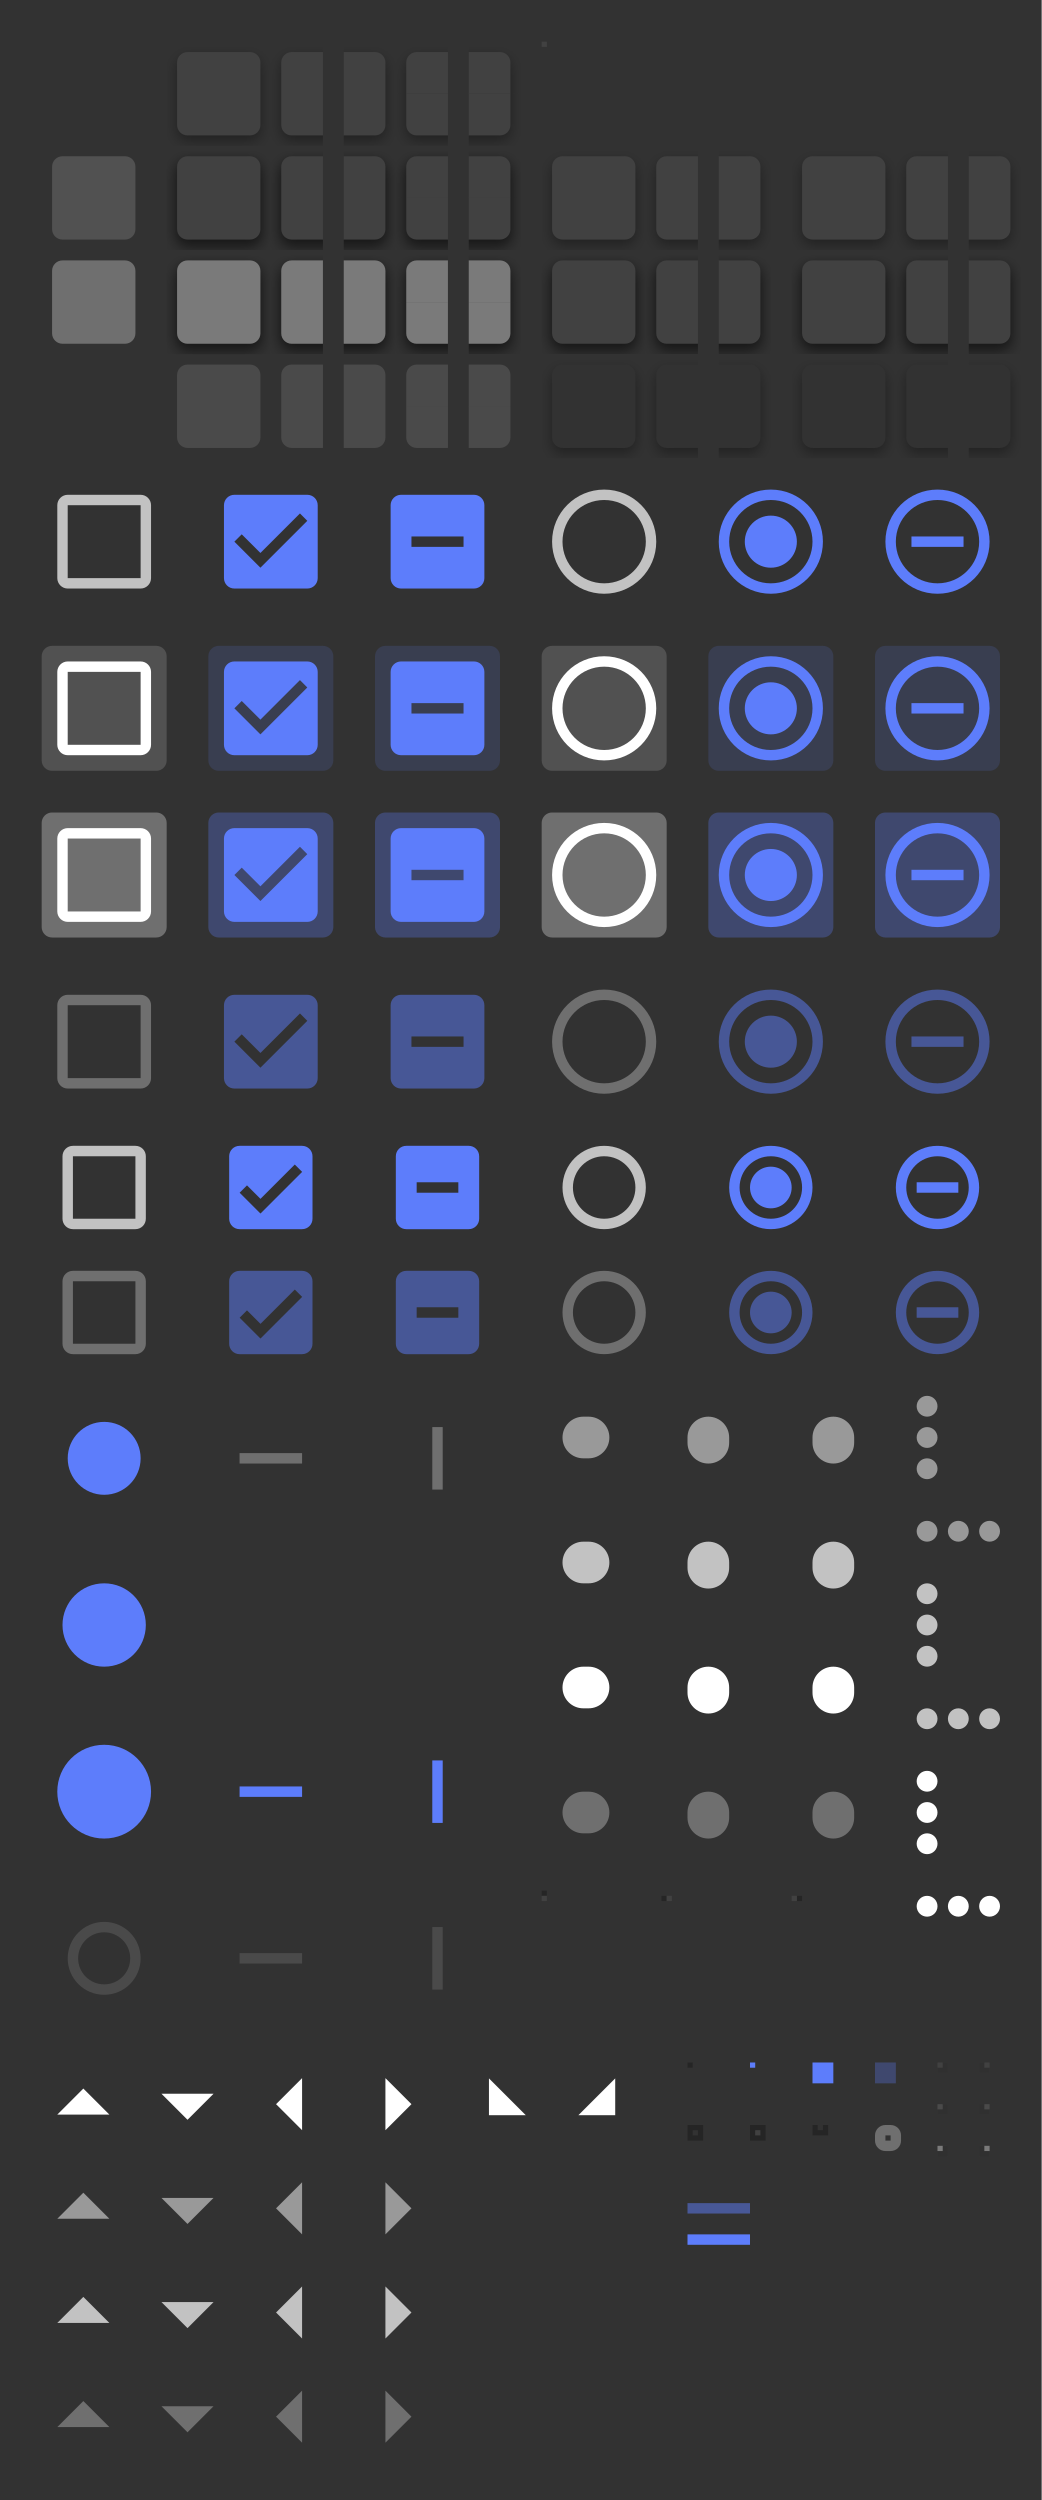
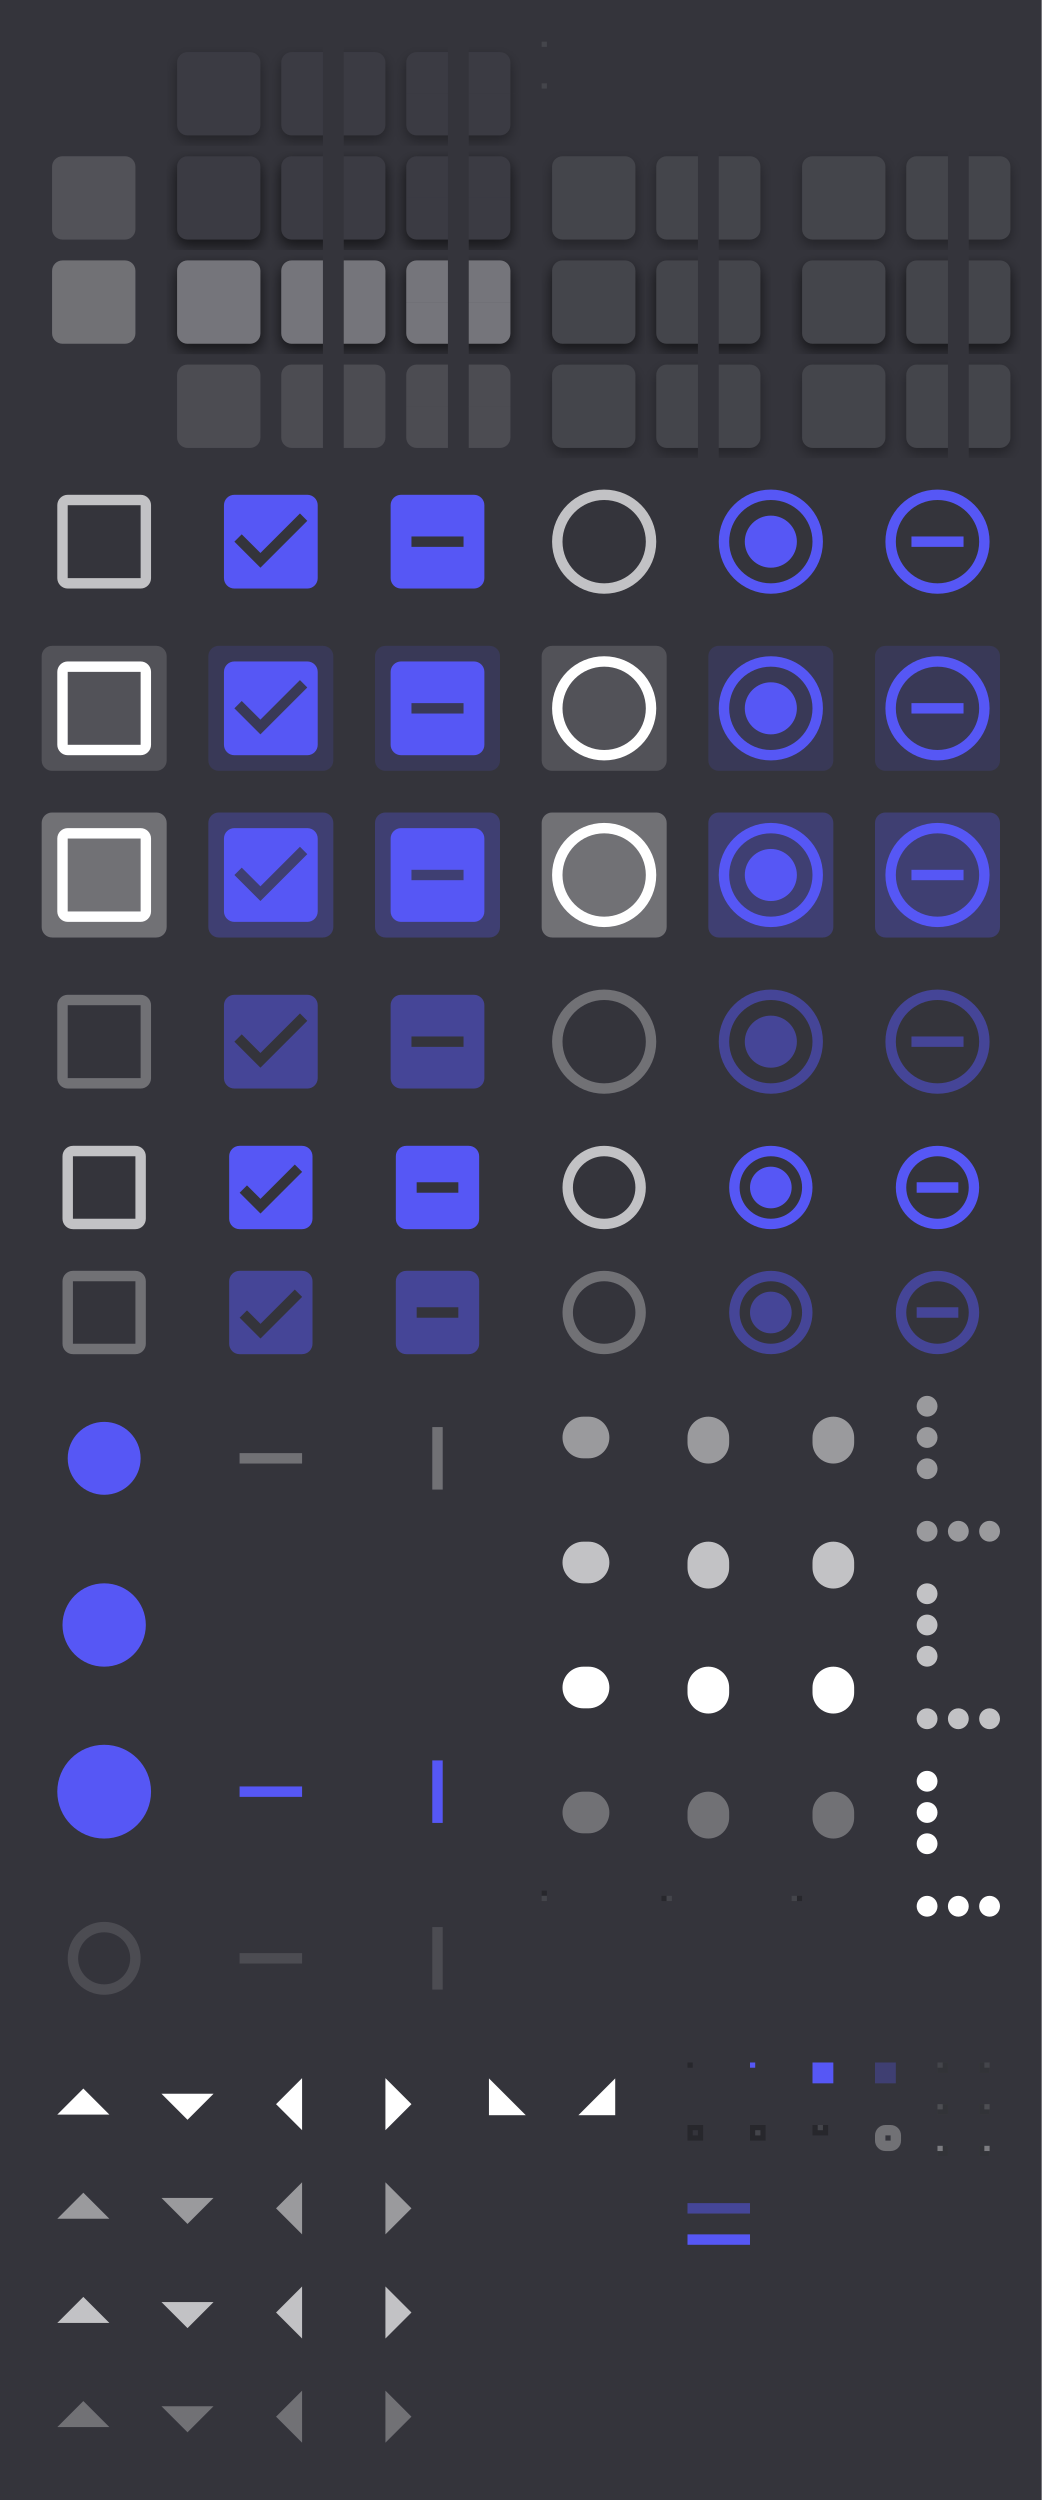
<svg xmlns="http://www.w3.org/2000/svg" xmlns:xlink="http://www.w3.org/1999/xlink" width="200" height="480" viewBox="0 0 200 480" version="1.1" id="svg571">
  <rect width="200" height="480" fill="url(#color-bg)" id="rect6" />
  <defs id="defs418">
    <linearGradient id="color-fg">
      <stop stop-color="#FFFFFF" id="stop8" />
    </linearGradient>
    <linearGradient id="color-fg-disabled">
      <stop stop-color="#FFFFFF" stop-opacity="0.5" id="stop11" />
    </linearGradient>
    <linearGradient id="color-fg-secondary">
      <stop stop-color="#FFFFFF" stop-opacity="0.7" id="stop14" />
    </linearGradient>
    <linearGradient id="color-fg-secondary-disabled">
      <stop stop-color="#FFFFFF" stop-opacity="0.3" id="stop17" />
    </linearGradient>
    <linearGradient id="color-divider">
      <stop stop-color="#FFFFFF" stop-opacity="0.12" id="stop20" />
    </linearGradient>
    <linearGradient id="color-primary">
-       <stop stop-color="#5D7DFB" id="stop23" />
+       <stop stop-color="#5657f5" id="stop23" />
    </linearGradient>
    <linearGradient id="color-accent">
-       <stop stop-color="#5D7DFB" id="stop26" />
+       <stop stop-color="#5657f5" id="stop26" />
    </linearGradient>
    <linearGradient id="color-accent-insensitive">
-       <stop stop-color="#5D7DFB" stop-opacity="0.5" id="stop29" />
+       <stop stop-color="#5657f5" stop-opacity="0.5" id="stop29" />
    </linearGradient>
    <linearGradient id="color-bg">
-       <stop stop-color="#323232" id="stop32" />
+       <stop stop-color="#34343B" id="stop32" />
    </linearGradient>
    <linearGradient id="color-bg-lighter">
-       <stop stop-color="#414141" id="stop35" />
+       <stop stop-color="#3B3B43" id="stop35" />
    </linearGradient>
    <linearGradient id="color-base">
-       <stop stop-color="#414141" id="stop38" />
+       <stop stop-color="#44454B" id="stop38" />
    </linearGradient>
    <linearGradient id="color-base-alt">
-       <stop stop-color="#323232" id="stop41" />
+       <stop stop-color="#44454B" id="stop41" />
    </linearGradient>
    <linearGradient id="color-border">
      <stop stop-color="#000000" stop-opacity="0.26" id="stop44" />
    </linearGradient>
    <filter id="1" color-interpolation-filters="sRGB" x="0" y="0" width="1" height="1">
      <feFlood flood-color="#000000" flood-opacity="0.12" result="flood" id="feFlood47" />
      <feComposite operator="in" in="flood" in2="SourceGraphic" result="composite1" id="feComposite49" />
      <feGaussianBlur stdDeviation="1.5" in="composite1" result="blur" id="feGaussianBlur51" />
      <feOffset dx="0" dy="1" result="offset" id="feOffset53" />
      <feComposite in="SourceGraphic" in2="offset" result="fbSourceGraphic" id="feComposite55" />
      <feFlood flood-color="#000000" flood-opacity="0.24" result="flood" id="feFlood57" />
      <feComposite operator="in" in="flood" in2="fbSourceGraphic" result="composite1" id="feComposite59" />
      <feGaussianBlur stdDeviation="1" in="composite1" result="blur" id="feGaussianBlur61" />
      <feOffset dx="0" dy="1" result="offset" id="feOffset63" />
      <feComposite in="fbSourceGraphic" in2="offset" result="composite2" id="feComposite65" />
    </filter>
    <rect id="1x1" width="1" height="1" />
    <rect id="2x2" width="2" height="2" />
    <rect id="4x4" width="4" height="4" />
    <rect id="16x16" width="16" height="16" opacity="0" />
    <rect id="17x17" width="17" height="17" opacity="0" />
    <rect id="24x24" width="24" height="24" opacity="0" />
    <clipPath id="left">
      <rect width="10" height="20" id="rect74" />
    </clipPath>
    <clipPath id="right">
      <rect width="10" height="20" x="10" id="rect77" />
    </clipPath>
    <clipPath id="left-top">
      <rect width="10" height="10" id="rect80" />
    </clipPath>
    <clipPath id="left-bottom">
      <rect width="10" height="10" y="10" id="rect83" />
    </clipPath>
    <clipPath id="right-top">
      <rect width="10" height="10" x="10" id="rect86" />
    </clipPath>
    <clipPath id="right-bottom">
      <rect width="10" height="10" x="10" y="10" id="rect89" />
    </clipPath>
    <g id="base-box">
      <rect width="20" height="20" opacity="0" id="rect92" />
      <rect x="2" y="2" width="16" height="16" rx="2" ry="2" id="rect94" />
    </g>
    <use xlink:href="#base-box" id="base-flat-button" fill="url(#color-fg)" opacity="0" />
    <use xlink:href="#base-box" id="base-flat-button-hover" fill="url(#color-fg)" opacity="0.15" />
    <use xlink:href="#base-box" id="base-flat-button-active" fill="url(#color-fg)" opacity="0.3" />
    <use xlink:href="#base-box" id="base-flat-button-insensitive" fill="url(#color-fg)" opacity="0" />
    <use xlink:href="#base-box" id="base-button" fill="url(#color-bg-lighter)" filter="url(#1)" />
    <use xlink:href="#base-button" id="base-button-hover" filter="url(#1)" />
    <g id="base-button-active">
      <use xlink:href="#base-button-hover" id="use103" />
      <use xlink:href="#base-flat-button-active" id="use105" />
    </g>
    <use xlink:href="#base-box" id="base-button-insensitive" fill="url(#color-divider)" />
    <use xlink:href="#1x1" id="base-entry-background" fill="url(#color-base)" />
    <use xlink:href="#1x1" id="base-entry-background-insensitive" fill="url(#color-base-alt)" />
    <use xlink:href="#base-box" id="base-entry-box" fill="url(#color-base)" filter="url(#1)" />
    <use xlink:href="#base-entry-box" id="base-entry-box-active" filter="url(#1)" />
    <use xlink:href="#base-box" id="base-entry-box-insensitive" fill="url(#color-base-alt)" filter="url(#1)" />
    <rect id="background-fill" width="20" height="20" />
    <g id="base-entry">
      <use xlink:href="#background-fill" id="use115" />
      <use xlink:href="#base-entry-box" id="use117" />
    </g>
    <g id="base-entry-active">
      <use xlink:href="#background-fill" id="use120" />
      <use xlink:href="#base-entry-box-active" id="use122" />
    </g>
    <g id="base-entry-insensitive">
      <use xlink:href="#background-fill" id="use125" />
      <use xlink:href="#base-entry-box-insensitive" id="use127" />
    </g>
    <use clip-path="url(#left)" xlink:href="#base-button" id="base-combo-rtl-button" />
    <use clip-path="url(#left)" xlink:href="#base-button-hover" id="base-combo-rtl-button-hover" />
    <use clip-path="url(#left)" xlink:href="#base-button-active" id="base-combo-rtl-button-active" />
    <use clip-path="url(#left)" xlink:href="#base-button-insensitive" id="base-combo-rtl-button-insensitive" />
    <use clip-path="url(#right)" xlink:href="#base-button" id="base-combo-ltr-button" />
    <use clip-path="url(#right)" xlink:href="#base-button-hover" id="base-combo-ltr-button-hover" />
    <use clip-path="url(#right)" xlink:href="#base-button-active" id="base-combo-ltr-button-active" />
    <use clip-path="url(#right)" xlink:href="#base-button-insensitive" id="base-combo-ltr-button-insensitive" />
    <use clip-path="url(#left-top)" xlink:href="#base-button" id="base-spin-rtl-up" />
    <use clip-path="url(#left-top)" xlink:href="#base-button-hover" id="base-spin-rtl-up-hover" />
    <use clip-path="url(#left-top)" xlink:href="#base-button-active" id="base-spin-rtl-up-active" />
    <use clip-path="url(#left-top)" xlink:href="#base-button-insensitive" id="base-spin-rtl-up-insensitive" />
    <use clip-path="url(#left-bottom)" xlink:href="#base-button" id="base-spin-rtl-down" />
    <use clip-path="url(#left-bottom)" xlink:href="#base-button-hover" id="base-spin-rtl-down-hover" />
    <use clip-path="url(#left-bottom)" xlink:href="#base-button-active" id="base-spin-rtl-down-active" />
    <use clip-path="url(#left-bottom)" xlink:href="#base-button-insensitive" id="base-spin-rtl-down-insensitive" />
    <use clip-path="url(#right-top)" xlink:href="#base-button" id="base-spin-ltr-up" />
    <use clip-path="url(#right-top)" xlink:href="#base-button-hover" id="base-spin-ltr-up-hover" />
    <use clip-path="url(#right-top)" xlink:href="#base-button-active" id="base-spin-ltr-up-active" />
    <use clip-path="url(#right-top)" xlink:href="#base-button-insensitive" id="base-spin-ltr-up-insensitive" />
    <use clip-path="url(#right-bottom)" xlink:href="#base-button" id="base-spin-ltr-down" />
    <use clip-path="url(#right-bottom)" xlink:href="#base-button-hover" id="base-spin-ltr-down-hover" />
    <use clip-path="url(#right-bottom)" xlink:href="#base-button-active" id="base-spin-ltr-down-active" />
    <use clip-path="url(#right-bottom)" xlink:href="#base-button-insensitive" id="base-spin-ltr-down-insensitive" />
    <use clip-path="url(#left)" xlink:href="#base-entry" id="base-combo-ltr-entry" />
    <use clip-path="url(#left)" xlink:href="#base-entry-active" id="base-combo-ltr-entry-active" />
    <use clip-path="url(#left)" xlink:href="#base-entry-insensitive" id="base-combo-ltr-entry-insensitive" />
    <use clip-path="url(#right)" xlink:href="#base-entry" id="base-combo-rtl-entry" />
    <use clip-path="url(#right)" xlink:href="#base-entry-active" id="base-combo-rtl-entry-active" />
    <use clip-path="url(#right)" xlink:href="#base-entry-insensitive" id="base-combo-rtl-entry-insensitive" />
    <path id="checkbox-unchecked-path" d="M19 5v14H5V5h14m0-2H5c-1.1 0-2 .9-2 2v14c0 1.1.9 2 2 2h14c1.1 0 2-.9 2-2V5c0-1.1-.9-2-2-2z" />
    <path id="checkbox-checked-path" d="M19 3H5c-1.11 0-2 .9-2 2v14c0 1.1.89 2 2 2h14c1.11 0 2-.9 2-2V5c0-1.1-.89-2-2-2zm-9 14l-5-5 1.41-1.41L10 14.17l7.59-7.59L19 8l-9 9z" />
    <path id="checkbox-mixed-path" d="M19 3H5c-1.1 0-2 .9-2 2v14c0 1.1.9 2 2 2h14c1.1 0 2-.9 2-2V5c0-1.1-.9-2-2-2zm-2 10H7v-2h10v2z" />
    <path id="radio-unchecked-path" d="M12 2C6.48 2 2 6.48 2 12s4.48 10 10 10 10-4.48 10-10S17.52 2 12 2zm0 18c-4.42 0-8-3.58-8-8s3.58-8 8-8 8 3.58 8 8-3.58 8-8 8z" />
    <path id="radio-checked-path" d="M12 7c-2.76 0-5 2.24-5 5s2.24 5 5 5 5-2.24 5-5-2.24-5-5-5zm0-5C6.48 2 2 6.48 2 12s4.48 10 10 10 10-4.48 10-10S17.52 2 12 2zm0 18c-4.42 0-8-3.58-8-8s3.58-8 8-8 8 3.58 8 8-3.58 8-8 8z" />
    <path id="radio-mixed-path" d="m12 2c-5.52 0-10 4.48-10 10s4.48 10 10 10 10-4.48 10-10-4.48-10-10-10zm0 2c4.42 0 8 3.58 8 8s-3.58 8-8 8-8-3.58-8-8 3.58-8 8-8zm-5 7v2h10v-2h-10z" />
    <path id="menu-checkbox-unchecked-path" d="m2 0a2 2 0 0 0 -2 2v12a2 2 0 0 0 2 2h12a2 2 0 0 0 2 -2v-12a2 2 0 0 0 -2 -2h-12zm0 2h12v12h-12v-12z" />
    <path id="menu-checkbox-checked-path" d="m2 0a2 2 0 0 0 -2 2v12a2 2 0 0 0 2 2h12a2 2 0 0 0 2 -2v-12a2 2 0 0 0 -2 -2h-12zm10.6 3.59l1.41 1.41-8 8-4-4 1.41-1.41 2.59 2.59 6.59-6.59z" />
    <path id="menu-checkbox-mixed-path" d="m2 0a2 2 0 0 0 -2 2v12a2 2 0 0 0 2 2h12a2 2 0 0 0 2 -2v-12a2 2 0 0 0 -2 -2h-12zm2 7h8v2h-8v-2z" />
    <path id="menu-radio-unchecked-path" d="m8 0a8 8 0 0 0 -8 8 8 8 0 0 0 8 8 8 8 0 0 0 8 -8 8 8 0 0 0 -8 -8zm0 2a6 6 0 0 1 6 6 6 6 0 0 1 -6 6 6 6 0 0 1 -6 -6 6 6 0 0 1 6 -6z" />
    <path id="menu-radio-checked-path" d="m8 0a8 8 0 0 0 -8 8 8 8 0 0 0 8 8 8 8 0 0 0 8 -8 8 8 0 0 0 -8 -8zm0 2a6 6 0 0 1 6 6 6 6 0 0 1 -6 6 6 6 0 0 1 -6 -6 6 6 0 0 1 6 -6zm0 2a4 4 0 0 0 -4 4 4 4 0 0 0 4 4 4 4 0 0 0 4 -4 4 4 0 0 0 -4 -4z" />
    <path id="menu-radio-mixed-path" d="m8 0a8 8 0 0 0 -8 8 8 8 0 0 0 8 8 8 8 0 0 0 8 -8 8 8 0 0 0 -8 -8zm0 2a6 6 0 0 1 6 6 6 6 0 0 1 -6 6 6 6 0 0 1 -6 -6 6 6 0 0 1 6 -6zm-4 5v2h8v-2h-8z" />
    <rect id="button-fill" width="24" height="24" rx="2" ry="2" />
    <g id="base-checkbox-unchecked">
      <use xlink:href="#button-fill" opacity="0" id="use173" />
      <use xlink:href="#checkbox-unchecked-path" id="use175" />
    </g>
    <g id="base-checkbox-unchecked-hover">
      <use xlink:href="#button-fill" opacity="0.15" id="use178" />
      <use xlink:href="#checkbox-unchecked-path" id="use180" />
    </g>
    <g id="base-checkbox-unchecked-active">
      <use xlink:href="#button-fill" opacity="0.3" id="use183" />
      <use xlink:href="#checkbox-unchecked-path" id="use185" />
    </g>
    <g id="base-checkbox-checked">
      <use xlink:href="#button-fill" opacity="0" id="use188" />
      <use xlink:href="#checkbox-checked-path" id="use190" />
    </g>
    <g id="base-checkbox-checked-hover">
      <use xlink:href="#button-fill" opacity="0.15" id="use193" />
      <use xlink:href="#checkbox-checked-path" id="use195" />
    </g>
    <g id="base-checkbox-checked-active">
      <use xlink:href="#button-fill" opacity="0.3" id="use198" />
      <use xlink:href="#checkbox-checked-path" id="use200" />
    </g>
    <g id="base-checkbox-mixed">
      <use xlink:href="#button-fill" opacity="0" id="use203" />
      <use xlink:href="#checkbox-mixed-path" id="use205" />
    </g>
    <g id="base-checkbox-mixed-hover">
      <use xlink:href="#button-fill" opacity="0.15" id="use208" />
      <use xlink:href="#checkbox-mixed-path" id="use210" />
    </g>
    <g id="base-checkbox-mixed-active">
      <use xlink:href="#button-fill" opacity="0.3" id="use213" />
      <use xlink:href="#checkbox-mixed-path" id="use215" />
    </g>
    <g id="base-radio-unchecked">
      <use xlink:href="#button-fill" opacity="0" id="use218" />
      <use xlink:href="#radio-unchecked-path" id="use220" />
    </g>
    <g id="base-radio-unchecked-hover">
      <use xlink:href="#button-fill" opacity="0.15" id="use223" />
      <use xlink:href="#radio-unchecked-path" id="use225" />
    </g>
    <g id="base-radio-unchecked-active">
      <use xlink:href="#button-fill" opacity="0.3" id="use228" />
      <use xlink:href="#radio-unchecked-path" id="use230" />
    </g>
    <g id="base-radio-checked">
      <use xlink:href="#button-fill" opacity="0" id="use233" />
      <use xlink:href="#radio-checked-path" id="use235" />
    </g>
    <g id="base-radio-checked-hover">
      <use xlink:href="#button-fill" opacity="0.15" id="use238" />
      <use xlink:href="#radio-checked-path" id="use240" />
    </g>
    <g id="base-radio-checked-active">
      <use xlink:href="#button-fill" opacity="0.3" id="use243" />
      <use xlink:href="#radio-checked-path" id="use245" />
    </g>
    <g id="base-radio-mixed">
      <use xlink:href="#button-fill" opacity="0" id="use248" />
      <use xlink:href="#radio-mixed-path" id="use250" />
    </g>
    <g id="base-radio-mixed-hover">
      <use xlink:href="#button-fill" opacity="0.15" id="use253" />
      <use xlink:href="#radio-mixed-path" id="use255" />
    </g>
    <g id="base-radio-mixed-active">
      <use xlink:href="#button-fill" opacity="0.3" id="use258" />
      <use xlink:href="#radio-mixed-path" id="use260" />
    </g>
    <g id="base-menu-checkbox-unchecked">
      <use xlink:href="#16x16" id="use263" />
      <use xlink:href="#menu-checkbox-unchecked-path" id="use265" />
    </g>
    <g id="base-menu-checkbox-checked">
      <use xlink:href="#16x16" id="use268" />
      <use xlink:href="#menu-checkbox-checked-path" id="use270" />
    </g>
    <g id="base-menu-checkbox-mixed">
      <use xlink:href="#16x16" id="use273" />
      <use xlink:href="#menu-checkbox-mixed-path" id="use275" />
    </g>
    <g id="base-menu-radio-unchecked">
      <use xlink:href="#16x16" id="use278" />
      <use xlink:href="#menu-radio-unchecked-path" id="use280" />
    </g>
    <g id="base-menu-radio-checked">
      <use xlink:href="#16x16" id="use283" />
      <use xlink:href="#menu-radio-checked-path" id="use285" />
    </g>
    <g id="base-menu-radio-mixed">
      <use xlink:href="#16x16" id="use288" />
      <use xlink:href="#menu-radio-mixed-path" id="use290" />
    </g>
    <g id="base-scale-slider">
      <use xlink:href="#24x24" id="use293" />
      <circle cx="12" cy="12" r="7" fill="url(#color-accent)" id="circle295" />
    </g>
    <g id="base-scale-slider-hover">
      <use xlink:href="#24x24" id="use298" />
      <circle cx="12" cy="12" r="8" fill="url(#color-accent)" id="circle300" />
    </g>
    <g id="base-scale-slider-active">
      <use xlink:href="#24x24" id="use303" />
      <circle cx="12" cy="12" r="9" fill="url(#color-accent)" id="circle305" />
    </g>
    <g id="base-scale-slider-insensitive">
      <use xlink:href="#24x24" id="use308" />
      <circle cx="12" cy="12" r="7" fill="url(#color-bg)" id="circle310" />
      <circle cx="12" cy="12" r="6" fill="none" stroke="url(#color-divider)" stroke-width="2" id="circle312" />
    </g>
    <g id="base-scale-horz-trough">
      <use xlink:href="#24x24" id="use315" />
      <rect width="12" height="2" x="6" y="11" id="rect317" />
    </g>
    <g id="base-scale-vert-trough">
      <use xlink:href="#24x24" id="use320" />
      <rect width="2" height="12" x="11" y="6" id="rect322" />
    </g>
    <g id="base-scrollbar-horz-slider">
      <use xlink:href="#17x17" y="-1" id="use325" />
      <rect width="9" height="8" x="4" y="4" ry="4" id="rect327" />
    </g>
    <g id="base-scrollbar-horz-trough">
      <use xlink:href="#base-border" y="-1" id="use330" />
      <use xlink:href="#base-entry-background" id="use332" />
    </g>
    <use xlink:href="#base-scrollbar-horz-slider" id="base-scrollbar-vert-ltr-slider" transform="rotate(-90 8.5 8.5)" />
    <use xlink:href="#base-scrollbar-horz-trough" id="base-scrollbar-vert-ltr-trough" transform="rotate(-90 0.5 0.5)" />
    <use xlink:href="#base-scrollbar-horz-slider" id="base-scrollbar-vert-rtl-slider" transform="rotate(90 8 8)" />
    <use xlink:href="#base-scrollbar-horz-trough" id="base-scrollbar-vert-rtl-trough" transform="rotate(90 0.5 0.5)" />
    <g id="base-handle-horz">
      <circle cx="2" cy="2" r="2" id="circle339" />
      <circle cx="8" cy="2" r="2" id="circle341" />
      <circle cx="14" cy="2" r="2" id="circle343" />
    </g>
    <use xlink:href="#base-handle-horz" id="base-handle-vert" transform="rotate(90 2 2)" />
    <path id="pan-path" d="M 13,6 8,11 3,6 Z" />
    <g id="base-pan-down">
      <use xlink:href="#16x16" id="use348" />
      <use xlink:href="#pan-path" id="use350" />
    </g>
    <g id="base-pan-up">
      <use xlink:href="#16x16" id="use353" />
      <use xlink:href="#pan-path" transform="rotate(180 8 8)" id="use355" />
    </g>
    <g id="base-pan-left">
      <use xlink:href="#16x16" id="use358" />
      <use xlink:href="#pan-path" transform="rotate(90 8 8)" id="use360" />
    </g>
    <g id="base-pan-right">
      <use xlink:href="#16x16" id="use363" />
      <use xlink:href="#pan-path" transform="rotate(-90 8 8)" id="use365" />
    </g>
    <g id="base-pan-left-semi">
      <use xlink:href="#16x16" id="use368" />
      <use xlink:href="#pan-path" transform="rotate(45 8 8)" id="use370" />
    </g>
    <g id="base-pan-right-semi">
      <use xlink:href="#16x16" id="use373" />
      <use xlink:href="#pan-path" transform="rotate(-45 8 8)" id="use375" />
    </g>
    <use xlink:href="#1x1" id="base-border" fill="url(#color-border)" />
    <use xlink:href="#1x1" id="base-tab" fill="url(#color-primary)" />
    <use xlink:href="#4x4" id="base-progressbar-progress" fill="url(#color-primary)" />
    <g id="base-progressbar-trough">
      <use xlink:href="#4x4" fill="url(#color-bg)" id="use381" />
      <use xlink:href="#base-progressbar-progress" opacity="0.3" id="use383" />
    </g>
    <rect id="base-frame" x="0.5" y="0.5" width="2" height="2" fill="none" stroke="url(#color-border)" stroke-width="1" />
    <g id="base-frame-notebook">
      <rect width="3" height="3" fill="url(#color-border)" id="rect387" />
      <use xlink:href="#1x1" x="1" y="1" fill="url(#color-base)" id="use389" />
    </g>
    <g id="base-frame-inline">
      <rect width="3" height="2" fill="url(#color-border)" id="rect392" />
      <use xlink:href="#1x1" x="1" fill="url(#color-base-alt)" id="use394" />
    </g>
    <rect id="base-focus" x="1" y="1" width="3" height="3" rx="1" ry="1" fill="none" stroke="url(#color-fg)" stroke-width="2" opacity="0.3" />
    <g id="base-treeview-ltr-button">
      <use xlink:href="#2x2" fill="url(#color-base)" id="use398" />
      <use xlink:href="#2x2" fill="url(#color-border)" id="use400" />
      <use xlink:href="#1x1" fill="url(#color-base)" id="use402" />
    </g>
    <g id="base-treeview-ltr-button-hover">
      <use xlink:href="#base-treeview-ltr-button" id="use405" />
      <use xlink:href="#1x1" fill="url(#color-fg)" opacity="0.05" id="use407" />
    </g>
    <g id="base-treeview-ltr-button-active">
      <use xlink:href="#base-treeview-ltr-button" id="use410" />
      <use xlink:href="#1x1" fill="url(#color-fg)" opacity="0.3" id="use412" />
    </g>
    <use xlink:href="#base-treeview-ltr-button" id="base-treeview-rtl-button" transform="scale(-1 1)" />
    <use xlink:href="#base-treeview-ltr-button-hover" id="base-treeview-rtl-button-hover" transform="scale(-1 1)" />
    <use xlink:href="#base-treeview-ltr-button-active" id="base-treeview-rtl-button-active" transform="scale(-1 1)" />
    <linearGradient xlink:href="#color-bg" id="linearGradient1251" />
    <linearGradient xlink:href="#color-bg" id="linearGradient1253" />
    <linearGradient xlink:href="#color-bg" id="linearGradient1255" />
    <linearGradient xlink:href="#color-bg" id="linearGradient1257" />
    <linearGradient xlink:href="#color-bg" id="linearGradient1259" />
    <linearGradient xlink:href="#color-bg" id="linearGradient1261" />
    <linearGradient xlink:href="#color-bg" id="linearGradient1263" />
    <linearGradient xlink:href="#color-bg" id="linearGradient1265" />
    <linearGradient xlink:href="#color-bg" id="linearGradient1267" />
    <linearGradient xlink:href="#color-primary" id="linearGradient1260" x1="132" y1="424" x2="144" y2="424" gradientUnits="userSpaceOnUse" />
    <linearGradient xlink:href="#color-primary" id="linearGradient1268" x1="132" y1="430" x2="144" y2="430" gradientUnits="userSpaceOnUse" />
  </defs>
  <use x="8" y="8" xlink:href="#base-flat-button" id="flat-button" />
  <use x="8" y="28" xlink:href="#base-flat-button-hover" id="flat-button-hover" />
  <use x="8" y="48" xlink:href="#base-flat-button-active" id="flat-button-active" />
  <use x="8" y="68" xlink:href="#base-flat-button-insensitive" id="flat-button-insensitive" />
  <use x="32" y="8" xlink:href="#base-button" id="button" />
  <use x="32" y="28" xlink:href="#base-button-hover" id="button-hover" />
  <use x="32" y="48" xlink:href="#base-button-active" id="button-active" />
  <use x="32" y="68" xlink:href="#base-button-insensitive" id="button-insensitive" />
  <use x="52" y="8" xlink:href="#base-combo-rtl-button" id="combo-rtl-button" />
  <use x="52" y="28" xlink:href="#base-combo-rtl-button-hover" id="combo-rtl-button-hover" />
  <use x="52" y="48" xlink:href="#base-combo-rtl-button-active" id="combo-rtl-button-active" />
  <use x="52" y="68" xlink:href="#base-combo-rtl-button-insensitive" id="combo-rtl-button-insensitive" />
  <use x="56" y="8" xlink:href="#base-combo-ltr-button" id="combo-ltr-button" />
  <use x="56" y="28" xlink:href="#base-combo-ltr-button-hover" id="combo-ltr-button-hover" />
  <use x="56" y="48" xlink:href="#base-combo-ltr-button-active" id="combo-ltr-button-active" />
  <use x="56" y="68" xlink:href="#base-combo-ltr-button-insensitive" id="combo-ltr-button-insensitive" />
  <use x="76" y="8" xlink:href="#base-spin-rtl-up" id="spin-rtl-up" />
  <use x="76" y="28" xlink:href="#base-spin-rtl-up-hover" id="spin-rtl-up-hover" />
  <use x="76" y="48" xlink:href="#base-spin-rtl-up-active" id="spin-rtl-up-active" />
  <use x="76" y="68" xlink:href="#base-spin-rtl-up-insensitive" id="spin-rtl-up-insensitive" />
  <use x="76" y="8" xlink:href="#base-spin-rtl-down" id="spin-rtl-down" />
  <use x="76" y="28" xlink:href="#base-spin-rtl-down-hover" id="spin-rtl-down-hover" />
  <use x="76" y="48" xlink:href="#base-spin-rtl-down-active" id="spin-rtl-down-active" />
  <use x="76" y="68" xlink:href="#base-spin-rtl-down-insensitive" id="spin-rtl-down-insensitive" />
  <use x="80" y="8" xlink:href="#base-spin-ltr-up" id="spin-ltr-up" />
  <use x="80" y="28" xlink:href="#base-spin-ltr-up-hover" id="spin-ltr-up-hover" />
  <use x="80" y="48" xlink:href="#base-spin-ltr-up-active" id="spin-ltr-up-active" />
  <use x="80" y="68" xlink:href="#base-spin-ltr-up-insensitive" id="spin-ltr-up-insensitive" />
  <use x="80" y="8" xlink:href="#base-spin-ltr-down" id="spin-ltr-down" />
  <use x="80" y="28" xlink:href="#base-spin-ltr-down-hover" id="spin-ltr-down-hover" />
  <use x="80" y="48" xlink:href="#base-spin-ltr-down-active" id="spin-ltr-down-active" />
  <use x="80" y="68" xlink:href="#base-spin-ltr-down-insensitive" id="spin-ltr-down-insensitive" />
  <use x="104" y="8" xlink:href="#base-entry-background" id="entry-background" />
  <use x="104" y="16" xlink:href="#base-entry-background-insensitive" id="entry-background-insensitive" />
-   <use x="104" y="28" xlink:href="#base-entry" id="entry" style="fill:#323232;fill-opacity:1" fill="url(#color-bg)" />
-   <use x="104" y="48" xlink:href="#base-entry-active" fill="url(#color-bg)" id="entry-active" style="fill:#323232;fill-opacity:1" />
-   <use x="104" y="68" xlink:href="#base-entry-insensitive" fill="url(#color-bg)" id="entry-insensitive" style="fill:#323232;fill-opacity:1" />
-   <use x="124" y="28" xlink:href="#base-combo-ltr-entry" fill="url(#color-bg)" id="combo-ltr-entry" style="fill:#323232;fill-opacity:1" />
-   <use x="124" y="48" xlink:href="#base-combo-ltr-entry-active" fill="url(#color-bg)" id="combo-ltr-entry-active" style="fill:#323232;fill-opacity:1" />
-   <use x="124" y="68" xlink:href="#base-combo-ltr-entry-insensitive" fill="url(#color-bg)" id="combo-ltr-entry-insensitive" style="fill:#323232;fill-opacity:1" />
-   <use x="128" y="28" xlink:href="#base-combo-rtl-entry" fill="url(#color-bg)" id="combo-rtl-entry" style="fill:#323232;fill-opacity:1" />
-   <use x="128" y="48" xlink:href="#base-combo-rtl-entry-active" fill="url(#color-bg)" id="combo-rtl-entry-active" style="fill:#323232;fill-opacity:1" />
-   <use x="128" y="68" xlink:href="#base-combo-rtl-entry-insensitive" fill="url(#color-bg)" id="combo-rtl-entry-insensitive" style="fill:#323232;fill-opacity:1" />
+   <use x="104" y="28" xlink:href="#base-entry" id="entry" style="fill:#34343B;fill-opacity:1" fill="url(#color-bg)" />
+   <use x="104" y="48" xlink:href="#base-entry-active" fill="url(#color-bg)" id="entry-active" style="fill:#34343B;fill-opacity:1" />
+   <use x="104" y="68" xlink:href="#base-entry-insensitive" fill="url(#color-bg)" id="entry-insensitive" style="fill:#34343B;fill-opacity:1" />
+   <use x="124" y="28" xlink:href="#base-combo-ltr-entry" fill="url(#color-bg)" id="combo-ltr-entry" style="fill:#34343B;fill-opacity:1" />
+   <use x="124" y="48" xlink:href="#base-combo-ltr-entry-active" fill="url(#color-bg)" id="combo-ltr-entry-active" style="fill:#34343B;fill-opacity:1" />
+   <use x="124" y="68" xlink:href="#base-combo-ltr-entry-insensitive" fill="url(#color-bg)" id="combo-ltr-entry-insensitive" style="fill:#34343B;fill-opacity:1" />
+   <use x="128" y="28" xlink:href="#base-combo-rtl-entry" fill="url(#color-bg)" id="combo-rtl-entry" style="fill:#34343B;fill-opacity:1" />
+   <use x="128" y="48" xlink:href="#base-combo-rtl-entry-active" fill="url(#color-bg)" id="combo-rtl-entry-active" style="fill:#34343B;fill-opacity:1" />
+   <use x="128" y="68" xlink:href="#base-combo-rtl-entry-insensitive" fill="url(#color-bg)" id="combo-rtl-entry-insensitive" style="fill:#34343B;fill-opacity:1" />
  <use x="152" y="28" xlink:href="#base-entry" fill="url(#color-base)" id="notebook-entry" style="fill-opacity:1;fill:url(#linearGradient1267)" />
  <use x="152" y="48" xlink:href="#base-entry-active" fill="url(#color-base)" id="notebook-entry-active" style="fill-opacity:1;fill:url(#linearGradient1257)" />
  <use x="152" y="68" xlink:href="#base-entry-insensitive" fill="url(#color-base)" id="notebook-entry-insensitive" style="fill-opacity:1;fill:url(#linearGradient1255)" />
  <use x="172" y="28" xlink:href="#base-combo-ltr-entry" fill="url(#color-base)" id="notebook-combo-ltr-entry" style="fill-opacity:1;fill:url(#linearGradient1265)" />
  <use x="172" y="48" xlink:href="#base-combo-ltr-entry-active" fill="url(#color-base)" id="notebook-combo-ltr-entry-active" style="fill-opacity:1;fill:url(#linearGradient1259)" />
  <use x="172" y="68" xlink:href="#base-combo-ltr-entry-insensitive" fill="url(#color-base)" id="notebook-combo-ltr-entry-insensitive" style="fill-opacity:1;fill:url(#linearGradient1253)" />
  <use x="176" y="28" xlink:href="#base-combo-rtl-entry" fill="url(#color-base)" id="notebook-combo-rtl-entry" style="fill-opacity:1;fill:url(#linearGradient1263)" />
  <use x="176" y="48" xlink:href="#base-combo-rtl-entry-active" fill="url(#color-base)" id="notebook-combo-rtl-entry-active" style="fill-opacity:1;fill:url(#linearGradient1261)" />
  <use x="176" y="68" xlink:href="#base-combo-rtl-entry-insensitive" fill="url(#color-base)" id="notebook-combo-rtl-entry-insensitive" style="fill-opacity:1;fill:url(#linearGradient1251)" />
  <use x="8" y="92" xlink:href="#base-checkbox-unchecked" fill="url(#color-fg-secondary)" id="checkbox-unchecked" />
  <use x="8" y="124" xlink:href="#base-checkbox-unchecked-hover" fill="url(#color-fg)" id="checkbox-unchecked-hover" />
  <use x="8" y="156" xlink:href="#base-checkbox-unchecked-active" fill="url(#color-fg)" id="checkbox-unchecked-active" />
  <use x="8" y="188" xlink:href="#base-checkbox-unchecked" fill="url(#color-fg-secondary-disabled)" id="checkbox-unchecked-insensitive" />
  <use x="40" y="92" xlink:href="#base-checkbox-checked" fill="url(#color-accent)" id="checkbox-checked" />
  <use x="40" y="124" xlink:href="#base-checkbox-checked-hover" fill="url(#color-accent)" id="checkbox-checked-hover" />
  <use x="40" y="156" xlink:href="#base-checkbox-checked-active" fill="url(#color-accent)" id="checkbox-checked-active" />
  <use x="40" y="188" xlink:href="#base-checkbox-checked" fill="url(#color-accent-insensitive)" id="checkbox-checked-insensitive" />
  <use x="72" y="92" xlink:href="#base-checkbox-mixed" fill="url(#color-accent)" id="checkbox-mixed" />
  <use x="72" y="124" xlink:href="#base-checkbox-mixed-hover" fill="url(#color-accent)" id="checkbox-mixed-hover" />
  <use x="72" y="156" xlink:href="#base-checkbox-mixed-active" fill="url(#color-accent)" id="checkbox-mixed-active" />
  <use x="72" y="188" xlink:href="#base-checkbox-mixed" fill="url(#color-accent-insensitive)" id="checkbox-mixed-insensitive" />
  <use x="104" y="92" xlink:href="#base-radio-unchecked" fill="url(#color-fg-secondary)" id="radio-unchecked" />
  <use x="104" y="124" xlink:href="#base-radio-unchecked-hover" fill="url(#color-fg)" id="radio-unchecked-hover" />
  <use x="104" y="156" xlink:href="#base-radio-unchecked-active" fill="url(#color-fg)" id="radio-unchecked-active" />
  <use x="104" y="188" xlink:href="#base-radio-unchecked" fill="url(#color-fg-secondary-disabled)" id="radio-unchecked-insensitive" />
  <use x="136" y="92" xlink:href="#base-radio-checked" fill="url(#color-accent)" id="radio-checked" />
  <use x="136" y="124" xlink:href="#base-radio-checked-hover" fill="url(#color-accent)" id="radio-checked-hover" />
  <use x="136" y="156" xlink:href="#base-radio-checked-active" fill="url(#color-accent)" id="radio-checked-active" />
  <use x="136" y="188" xlink:href="#base-radio-checked" fill="url(#color-accent-insensitive)" id="radio-checked-insensitive" />
  <use x="168" y="92" xlink:href="#base-radio-mixed" fill="url(#color-accent)" id="radio-mixed" />
  <use x="168" y="124" xlink:href="#base-radio-mixed-hover" fill="url(#color-accent)" id="radio-mixed-hover" />
  <use x="168" y="156" xlink:href="#base-radio-mixed-active" fill="url(#color-accent)" id="radio-mixed-active" />
  <use x="168" y="188" xlink:href="#base-radio-mixed" fill="url(#color-accent-insensitive)" id="radio-mixed-insensitive" />
  <use x="12" y="220" xlink:href="#base-menu-checkbox-unchecked" fill="url(#color-fg-secondary)" id="menu-checkbox-unchecked" />
  <use x="12" y="244" xlink:href="#base-menu-checkbox-unchecked" fill="url(#color-fg-secondary-disabled)" id="menu-checkbox-unchecked-insensitive" />
  <use x="44" y="220" xlink:href="#base-menu-checkbox-checked" fill="url(#color-accent)" id="menu-checkbox-checked" />
  <use x="44" y="244" xlink:href="#base-menu-checkbox-checked" fill="url(#color-accent-insensitive)" id="menu-checkbox-checked-insensitive" />
  <use x="76" y="220" xlink:href="#base-menu-checkbox-mixed" fill="url(#color-accent)" id="menu-checkbox-mixed" />
  <use x="76" y="244" xlink:href="#base-menu-checkbox-mixed" fill="url(#color-accent-insensitive)" id="menu-checkbox-mixed-insensitive" />
  <use x="108" y="220" xlink:href="#base-menu-radio-unchecked" fill="url(#color-fg-secondary)" id="menu-radio-unchecked" />
  <use x="108" y="244" xlink:href="#base-menu-radio-unchecked" fill="url(#color-fg-secondary-disabled)" id="menu-radio-unchecked-insensitive" />
  <use x="140" y="220" xlink:href="#base-menu-radio-checked" fill="url(#color-accent)" id="menu-radio-checked" />
  <use x="140" y="244" xlink:href="#base-menu-radio-checked" fill="url(#color-accent-insensitive)" id="menu-radio-checked-insensitive" />
  <use x="172" y="220" xlink:href="#base-menu-radio-mixed" fill="url(#color-accent)" id="menu-radio-mixed" />
  <use x="172" y="244" xlink:href="#base-menu-radio-mixed" fill="url(#color-accent-insensitive)" id="menu-radio-mixed-insensitive" />
  <use x="8" y="268" xlink:href="#base-scale-slider" id="scale-slider" />
  <use x="8" y="300" xlink:href="#base-scale-slider-hover" id="scale-slider-hover" />
  <use x="8" y="332" xlink:href="#base-scale-slider-active" id="scale-slider-active" />
  <use x="8" y="364" xlink:href="#base-scale-slider-insensitive" id="scale-slider-insensitive" />
  <use x="40" y="268" xlink:href="#base-scale-horz-trough" fill="url(#color-fg-secondary-disabled)" id="scale-horz-trough" />
  <use x="40" y="332" xlink:href="#base-scale-horz-trough" fill="url(#color-accent)" id="scale-horz-trough-active" />
  <use x="40" y="364" xlink:href="#base-scale-horz-trough" fill="url(#color-divider)" id="scale-horz-trough-insensitive" />
  <use x="72" y="268" xlink:href="#base-scale-vert-trough" fill="url(#color-fg-secondary-disabled)" id="scale-vert-trough" />
  <use x="72" y="332" xlink:href="#base-scale-vert-trough" fill="url(#color-accent)" id="scale-vert-trough-active" />
  <use x="72" y="364" xlink:href="#base-scale-vert-trough" fill="url(#color-divider)" id="scale-vert-trough-insensitive" />
  <use x="104" y="268" xlink:href="#base-scrollbar-horz-slider" fill="url(#color-fg-disabled)" id="scrollbar-horz-slider" />
  <use x="104" y="292" xlink:href="#base-scrollbar-horz-slider" fill="url(#color-fg-secondary)" id="scrollbar-horz-slider-hover" />
  <use x="104" y="316" xlink:href="#base-scrollbar-horz-slider" fill="url(#color-fg)" id="scrollbar-horz-slider-active" />
  <use x="104" y="340" xlink:href="#base-scrollbar-horz-slider" fill="url(#color-fg-secondary-disabled)" id="scrollbar-horz-slider-insensitive" />
  <use x="104" y="364" xlink:href="#base-scrollbar-horz-trough" id="scrollbar-horz-trough" />
  <use x="128" y="268" xlink:href="#base-scrollbar-vert-ltr-slider" fill="url(#color-fg-disabled)" id="scrollbar-vert-ltr-slider" />
  <use x="128" y="292" xlink:href="#base-scrollbar-vert-ltr-slider" fill="url(#color-fg-secondary)" id="scrollbar-vert-ltr-slider-hover" />
  <use x="128" y="316" xlink:href="#base-scrollbar-vert-ltr-slider" fill="url(#color-fg)" id="scrollbar-vert-ltr-slider-active" />
  <use x="128" y="340" xlink:href="#base-scrollbar-vert-ltr-slider" fill="url(#color-fg-secondary-disabled)" id="scrollbar-vert-ltr-slider-insensitive" />
  <use x="128" y="364" xlink:href="#base-scrollbar-vert-ltr-trough" id="scrollbar-vert-ltr-trough" />
  <use x="152" y="268" xlink:href="#base-scrollbar-vert-rtl-slider" fill="url(#color-fg-disabled)" id="scrollbar-vert-rtl-slider" />
  <use x="152" y="292" xlink:href="#base-scrollbar-vert-rtl-slider" fill="url(#color-fg-secondary)" id="scrollbar-vert-rtl-slider-hover" />
  <use x="152" y="316" xlink:href="#base-scrollbar-vert-rtl-slider" fill="url(#color-fg)" id="scrollbar-vert-rtl-slider-active" />
  <use x="152" y="340" xlink:href="#base-scrollbar-vert-rtl-slider" fill="url(#color-fg-secondary-disabled)" id="scrollbar-vert-rtl-slider-insensitive" />
  <use x="152" y="364" xlink:href="#base-scrollbar-vert-rtl-trough" id="scrollbar-vert-rtl-trough" />
  <use x="176" y="292" xlink:href="#base-handle-horz" fill="url(#color-fg-disabled)" id="handle-horz" />
  <use x="176" y="328" xlink:href="#base-handle-horz" fill="url(#color-fg-secondary)" id="handle-horz-hover" />
  <use x="176" y="364" xlink:href="#base-handle-horz" fill="url(#color-fg)" id="handle-horz-active" />
  <use x="176" y="268" xlink:href="#base-handle-vert" fill="url(#color-fg-disabled)" id="handle-vert" />
  <use x="176" y="304" xlink:href="#base-handle-vert" fill="url(#color-fg-secondary)" id="handle-vert-hover" />
  <use x="176" y="340" xlink:href="#base-handle-vert" fill="url(#color-fg)" id="handle-vert-active" />
  <use x="8" y="396" xlink:href="#base-pan-up" fill="url(#color-fg)" id="pan-up" />
  <use x="8" y="416" xlink:href="#base-pan-up" fill="url(#color-fg-disabled)" id="pan-up-insensitive" />
  <use x="8" y="436" xlink:href="#base-pan-up" fill="url(#color-fg-secondary)" id="pan-up-alt" />
  <use x="8" y="456" xlink:href="#base-pan-up" fill="url(#color-fg-secondary-disabled)" id="pan-up-alt-insensitive" />
  <use x="28" y="396" xlink:href="#base-pan-down" fill="url(#color-fg)" id="pan-down" />
  <use x="28" y="416" xlink:href="#base-pan-down" fill="url(#color-fg-disabled)" id="pan-down-insensitive" />
  <use x="28" y="436" xlink:href="#base-pan-down" fill="url(#color-fg-secondary)" id="pan-down-alt" />
  <use x="28" y="456" xlink:href="#base-pan-down" fill="url(#color-fg-secondary-disabled)" id="pan-down-alt-insensitive" />
  <use x="48" y="396" xlink:href="#base-pan-left" fill="url(#color-fg)" id="pan-left" />
  <use x="48" y="416" xlink:href="#base-pan-left" fill="url(#color-fg-disabled)" id="pan-left-insensitive" />
  <use x="48" y="436" xlink:href="#base-pan-left" fill="url(#color-fg-secondary)" id="pan-left-alt" />
  <use x="48" y="456" xlink:href="#base-pan-left" fill="url(#color-fg-secondary-disabled)" id="pan-left-alt-insensitive" />
  <use x="68" y="396" xlink:href="#base-pan-right" fill="url(#color-fg)" id="pan-right" />
  <use x="68" y="416" xlink:href="#base-pan-right" fill="url(#color-fg-disabled)" id="pan-right-insensitive" />
  <use x="68" y="436" xlink:href="#base-pan-right" fill="url(#color-fg-secondary)" id="pan-right-alt" />
  <use x="68" y="456" xlink:href="#base-pan-right" fill="url(#color-fg-secondary-disabled)" id="pan-right-alt-insensitive" />
  <use x="88" y="396" xlink:href="#base-pan-left-semi" fill="url(#color-fg)" id="pan-left-semi" />
  <use x="108" y="396" xlink:href="#base-pan-right-semi" fill="url(#color-fg)" id="pan-right-semi" />
  <use x="132" y="396" xlink:href="#base-border" id="border" />
  <use x="144" y="396" xlink:href="#base-tab" id="tab" />
  <use x="156" y="396" xlink:href="#base-progressbar-progress" id="progressbar-progress" />
  <use x="168" y="396" xlink:href="#base-progressbar-trough" id="progressbar-trough" />
  <use x="132" y="408" xlink:href="#base-frame" id="frame" />
  <use x="144" y="408" xlink:href="#base-frame-notebook" id="frame-notebook" />
  <use x="156" y="408" xlink:href="#base-frame-inline" id="frame-inline" />
  <use x="168" y="408" xlink:href="#base-focus" id="focus" />
  <use x="180" y="396" xlink:href="#base-treeview-ltr-button" id="treeview-ltr-button" />
  <use x="180" y="404" xlink:href="#base-treeview-ltr-button-hover" id="treeview-ltr-button-hover" />
  <use x="180" y="412" xlink:href="#base-treeview-ltr-button-active" id="treeview-ltr-button-active" />
  <use x="190" y="396" xlink:href="#base-treeview-rtl-button" id="treeview-rtl-button" />
  <use x="190" y="404" xlink:href="#base-treeview-rtl-button-hover" id="treeview-rtl-button-hover" />
  <use x="190" y="412" xlink:href="#base-treeview-rtl-button-active" id="treeview-rtl-button-active" />
  <rect style="opacity:0.5;fill-opacity:1.0;stroke:none;stroke-width:0.816;stroke-opacity:1;fill:url(#linearGradient1260)" id="pathbar_button_prelight" width="12" height="2" x="132" y="423" rx="0" ry="0" />
  <rect ry="0" rx="0" y="429" x="132" height="2" width="12" id="pathbar_button_active" style="opacity:1;fill-opacity:1.0;stroke:none;stroke-width:0.816;stroke-opacity:1;fill:url(#linearGradient1268)" />
</svg>
